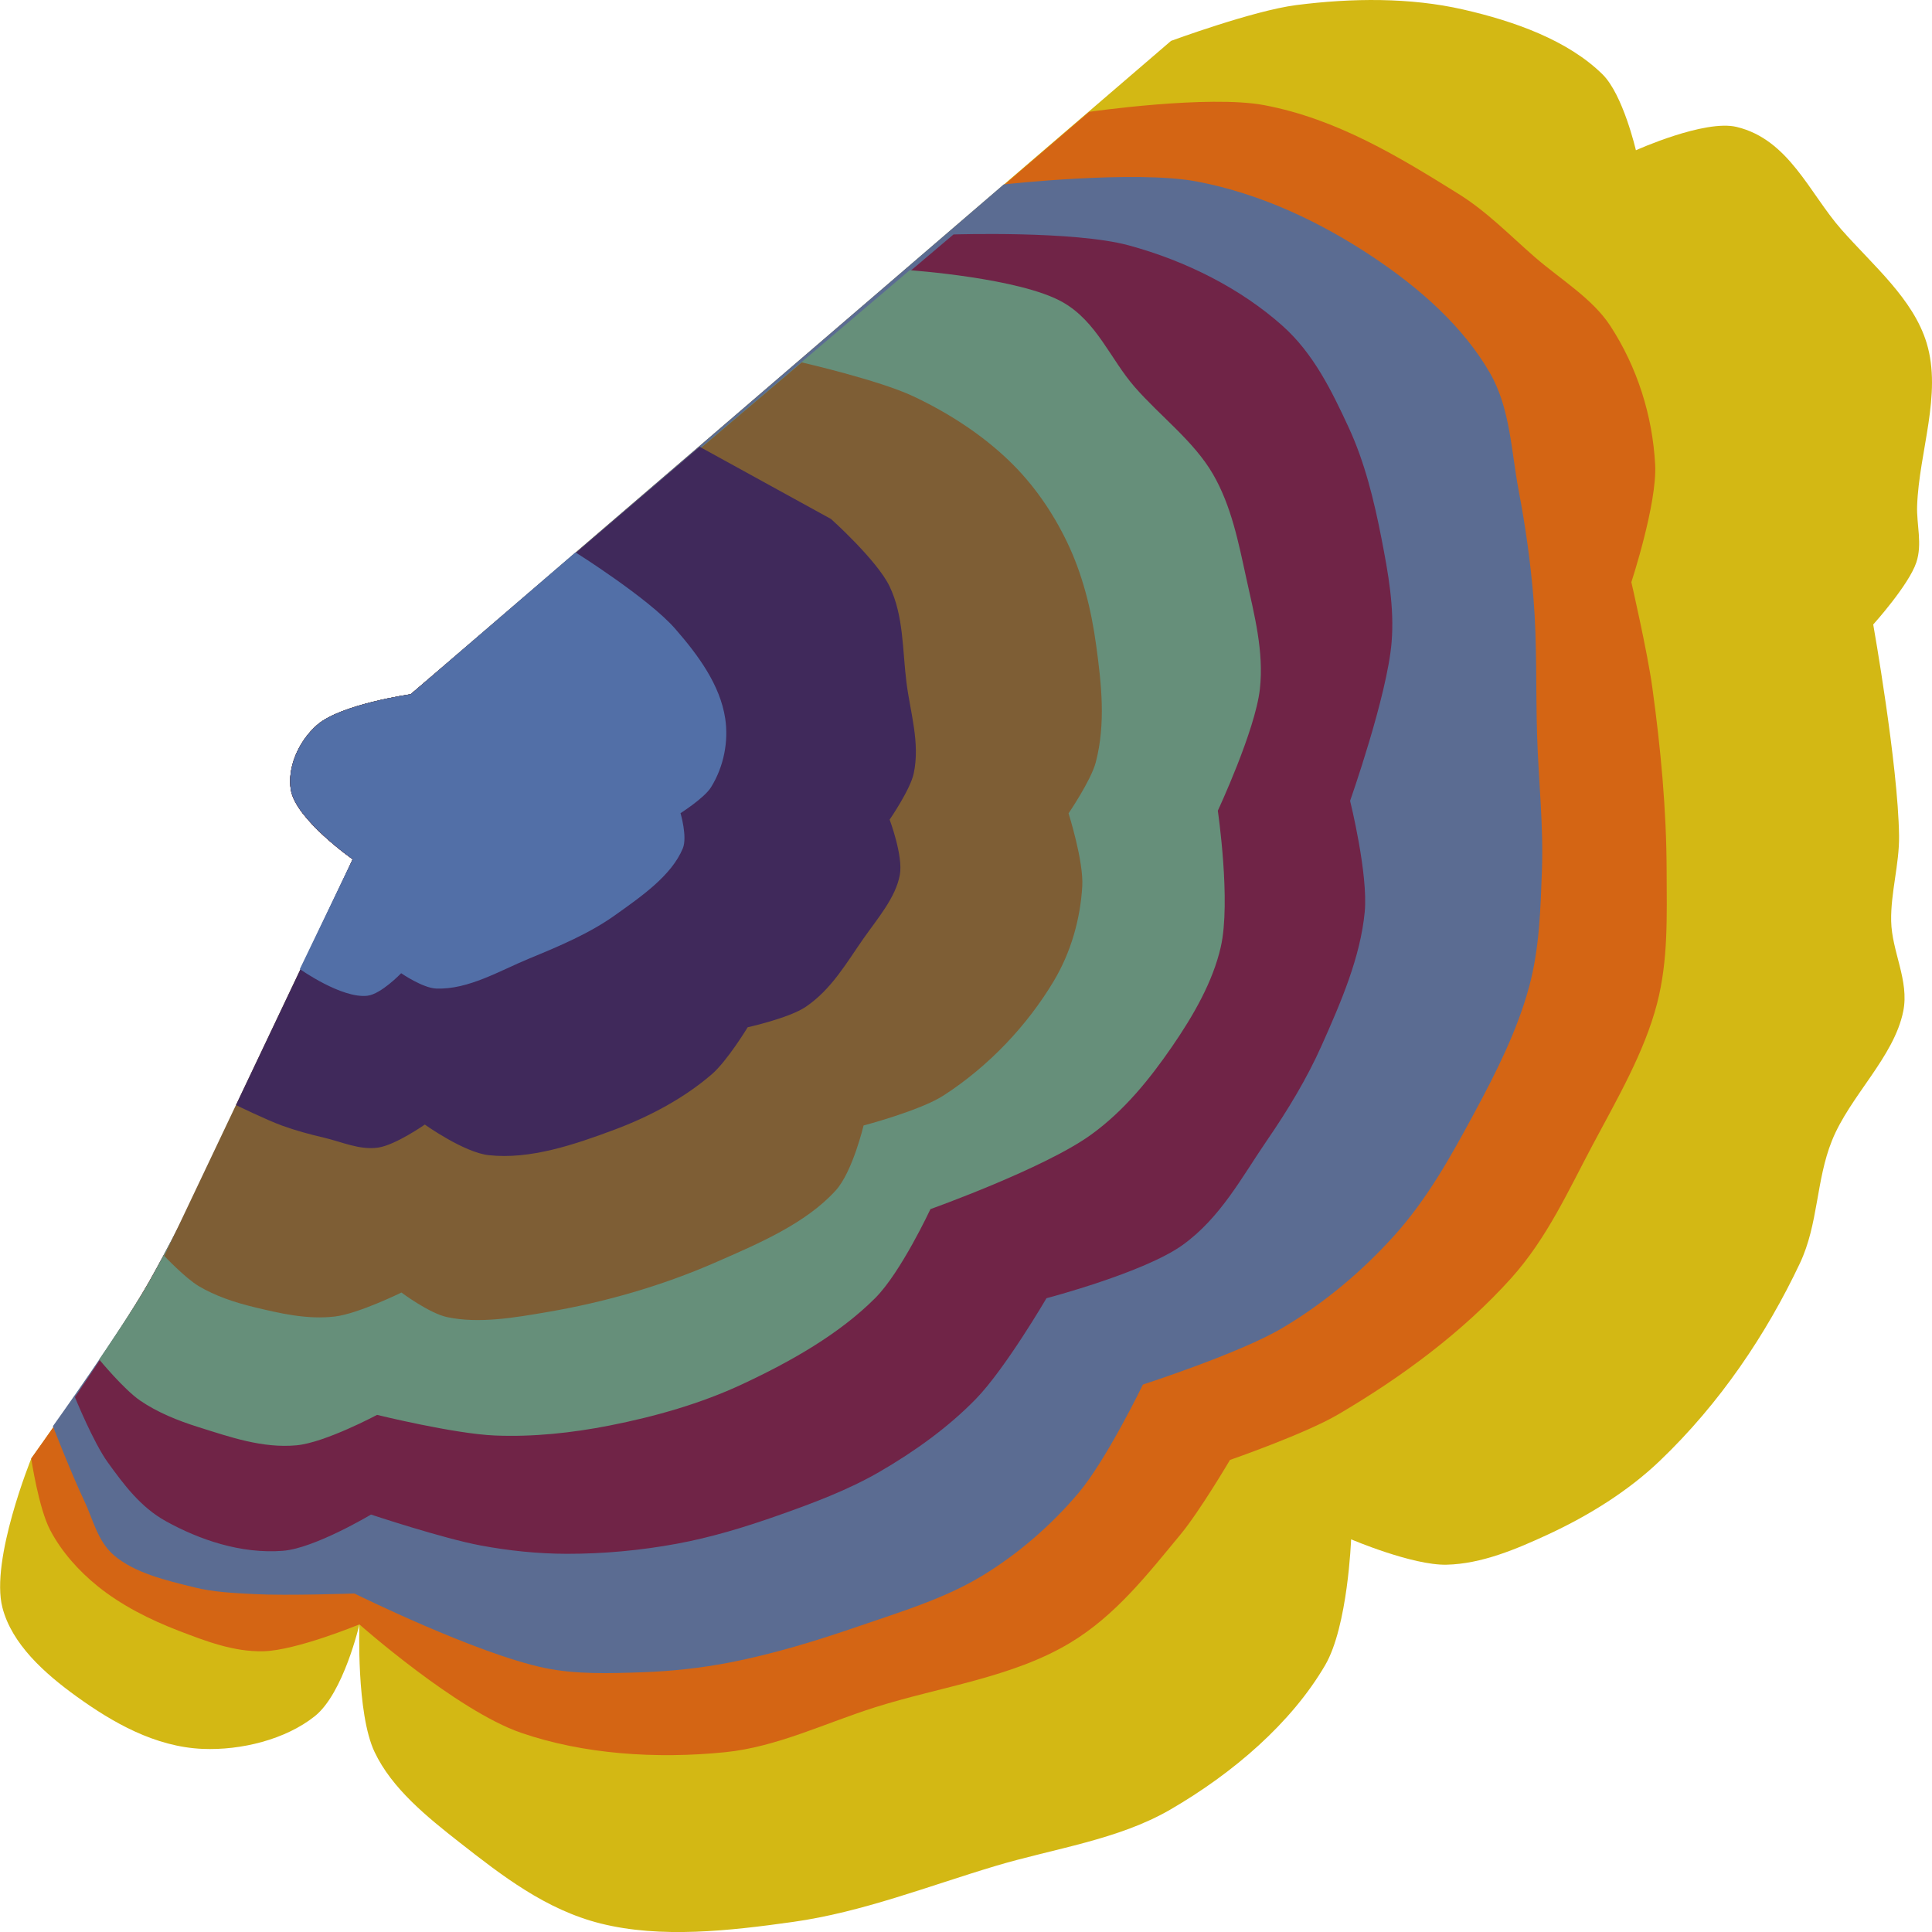
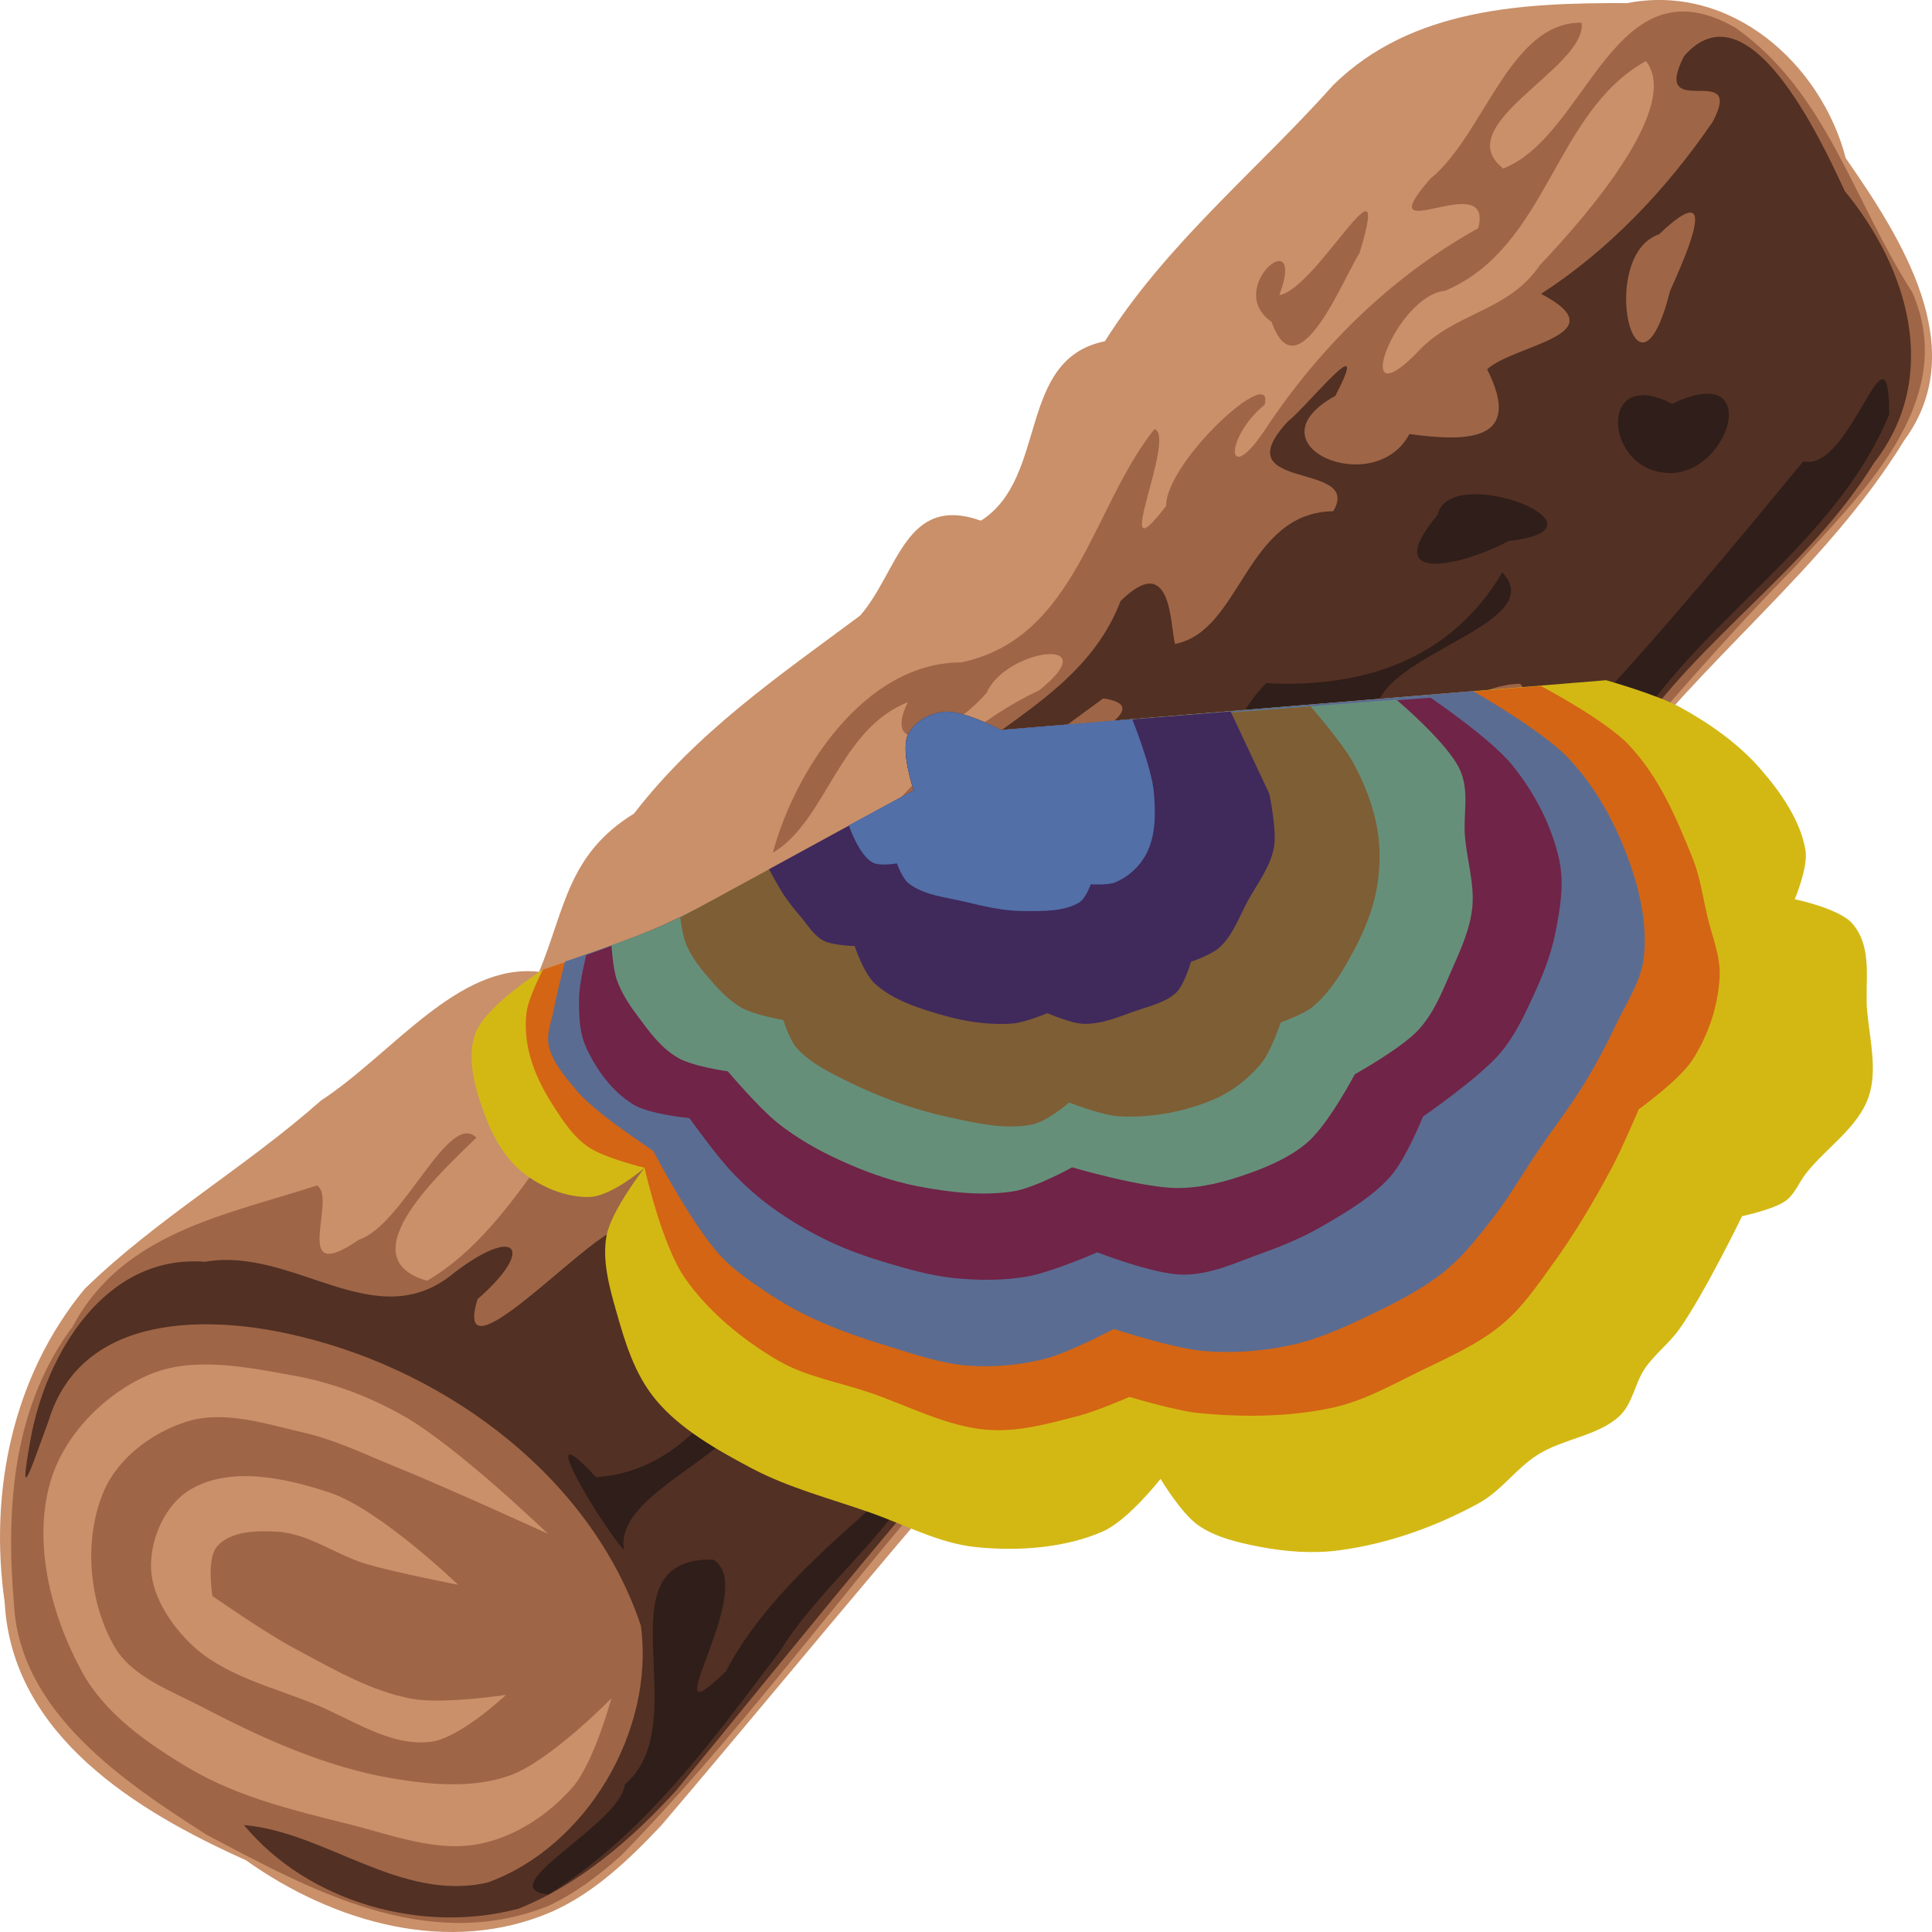
<svg xmlns="http://www.w3.org/2000/svg" width="55mm" height="55mm" viewBox="0 0 55 55" version="1.1" id="svg5">
  <defs id="defs2" />
  <g id="layer1">
-     <g id="g1292-1" transform="matrix(0.1977622,0.8775433,-1.054458,0.24437,69.27795,-37.42553)">
-       <path style="fill:#d3b814;fill-opacity:1;stroke:none;stroke-width:0.265px;stroke-linecap:butt;stroke-linejoin:miter;stroke-opacity:1" d="M 47.483,63.519 32.771,40.231 c 0,0 -0.346,-2.284 -0.209,-3.417 0.178,-1.474 0.578,-2.97 1.325,-4.253 0.736,-1.265 1.707,-2.519 2.998,-3.207 0.769,-0.41 2.58,-0.418 2.58,-0.418 0,0 -0.466,-1.942 0,-2.719 0.758,-1.267 2.559,-1.484 3.905,-2.092 1.334,-0.603 2.653,-1.445 4.114,-1.534 1.694,-0.103 3.293,0.821 4.95,1.185 0.579,0.127 1.214,0.081 1.743,0.349 0.646,0.327 1.604,1.464 1.604,1.464 0,0 4.488,0.171 6.694,0.558 0.877,0.154 1.702,0.548 2.58,0.697 0.942,0.16 1.963,-0.123 2.859,0.209 1.355,0.503 2.233,1.859 3.486,2.58 1.119,0.644 2.475,0.828 3.556,1.534 1.941,1.268 3.742,2.855 5.09,4.741 0.696,0.973 1.171,2.117 1.464,3.277 0.228,0.904 0.436,1.885 0.209,2.789 -0.221,0.882 -1.464,2.301 -1.464,2.301 0,0 2.657,0.585 3.695,1.394 1.541,1.201 2.669,2.979 3.347,4.811 0.559,1.512 0.366,3.204 0.488,4.811 0.139,1.833 0.472,3.68 0.279,5.508 -0.18,1.699 -0.432,3.494 -1.325,4.95 -0.817,1.333 -2.191,2.262 -3.486,3.138 -1.051,0.71 -2.17,1.44 -3.417,1.673 -1.33,0.249 -4.044,-0.349 -4.044,-0.349 0,0 2.006,0.803 2.51,1.673 0.514,0.887 0.532,2.095 0.209,3.068 -0.405,1.22 -1.473,2.169 -2.51,2.928 -0.958,0.702 -2.09,1.363 -3.277,1.394 -1.558,0.041 -4.393,-1.604 -4.393,-1.604 0,0 -2.98,-2.803 -4.602,-4.044 -3.676,-2.812 -11.574,-7.67 -11.574,-7.67 0,0 -1.634,1.229 -2.58,1.185 -0.697,-0.032 -1.432,-0.461 -1.813,-1.046 -0.472,-0.725 -0.279,-2.58 -0.279,-2.58 z" id="path16672-3" />
-       <path style="fill:#d46514;fill-opacity:1;stroke:none;stroke-width:0.265px;stroke-linecap:butt;stroke-linejoin:miter;stroke-opacity:1" d="M 47.483,63.519 34.374,42.741 c 0,0 0.322,-3.161 1.046,-4.532 0.945,-1.789 2.563,-3.163 4.114,-4.462 0.761,-0.638 1.662,-1.088 2.51,-1.604 0.872,-0.531 1.675,-1.232 2.65,-1.534 1.47,-0.455 3.079,-0.565 4.602,-0.349 1.216,0.173 3.451,1.29 3.451,1.29 0,0 2.257,-0.009 3.382,0.07 1.938,0.136 3.877,0.343 5.787,0.697 1.355,0.251 2.743,0.467 4.009,1.011 1.416,0.609 2.653,1.575 3.905,2.475 1.227,0.883 2.545,1.705 3.521,2.859 1.294,1.53 2.258,3.354 2.963,5.229 0.363,0.966 0.628,3.033 0.628,3.033 0,0 1.367,1.072 1.952,1.708 0.968,1.052 2.025,2.12 2.545,3.451 0.656,1.677 0.425,3.576 0.593,5.369 0.128,1.369 0.523,2.755 0.314,4.114 -0.28,1.819 -0.952,3.653 -2.057,5.125 -1.143,1.522 -4.497,3.521 -4.497,3.521 0,0 0.353,1.769 0.143,2.617 -0.191,0.77 -0.727,1.424 -1.226,2.042 -0.562,0.695 -1.211,1.341 -1.958,1.831 -0.63,0.413 -1.338,0.734 -2.073,0.898 -0.764,0.171 -2.347,0.073 -2.347,0.073 0,0 -2.98,-2.803 -4.602,-4.044 -3.676,-2.812 -11.574,-7.67 -11.574,-7.67 0,0 -1.634,1.229 -2.58,1.185 -0.697,-0.032 -1.432,-0.461 -1.813,-1.046 -0.472,-0.725 -0.279,-2.58 -0.279,-2.58 z" id="path16672-7-0" />
-       <path style="fill:#5b6c92;fill-opacity:1;stroke:none;stroke-width:0.265px;stroke-linecap:butt;stroke-linejoin:miter;stroke-opacity:1" d="M 47.483,63.519 36.001,45.354 c 0,0 0.49,-3.462 1.292,-4.976 0.845,-1.594 2.155,-2.95 3.571,-4.068 1.312,-1.036 2.814,-1.929 4.433,-2.343 1.238,-0.316 2.556,-0.091 3.833,-0.055 1.142,0.032 2.284,0.11 3.419,0.243 1.423,0.167 2.826,0.471 4.24,0.698 1.406,0.226 2.829,0.355 4.22,0.661 1.175,0.259 2.368,0.51 3.47,0.993 1.257,0.551 2.406,1.337 3.516,2.145 1.143,0.833 2.303,1.689 3.214,2.771 0.852,1.011 1.57,2.166 2.042,3.401 0.472,1.236 0.745,3.898 0.745,3.898 0,0 2.073,1.377 2.895,2.293 0.774,0.862 1.427,1.864 1.854,2.941 0.432,1.09 0.526,2.288 0.671,3.451 0.145,1.158 0.246,2.329 0.198,3.495 -0.032,0.787 -0.147,1.573 -0.327,2.339 -0.198,0.843 -0.405,1.705 -0.824,2.462 -0.93,1.682 -3.659,4.458 -3.659,4.458 0,0 -0.406,1.73 -0.695,2.568 -0.177,0.513 -0.352,1.036 -0.635,1.499 -0.424,0.696 -0.87,1.451 -1.563,1.88 -0.561,0.347 -1.278,0.33 -1.925,0.454 -0.826,0.158 -2.494,0.368 -2.494,0.368 0,0 -2.438,-2.29 -3.764,-3.304 -3.676,-2.812 -11.574,-7.67 -11.574,-7.67 0,0 -1.634,1.229 -2.58,1.185 -0.697,-0.032 -1.432,-0.461 -1.813,-1.046 -0.472,-0.725 -0.279,-2.58 -0.279,-2.58 z" id="path16672-7-8-1" />
-       <path style="fill:#702447;fill-opacity:1;stroke:none;stroke-width:0.265px;stroke-linecap:butt;stroke-linejoin:miter;stroke-opacity:1" d="M 47.483,63.519 37.185,46.932 c 0,0 0.739,-3.113 1.588,-4.433 0.899,-1.397 2.143,-2.628 3.571,-3.476 1.078,-0.64 2.36,-0.889 3.595,-1.111 1.211,-0.217 2.455,-0.233 3.685,-0.203 1.096,0.027 2.21,0.064 3.271,0.342 1.611,0.421 4.585,1.98 4.585,1.98 0,0 2.391,-0.044 3.53,0.267 1.368,0.374 2.612,1.131 3.815,1.881 0.903,0.563 1.74,1.234 2.53,1.948 0.944,0.852 2.051,1.635 2.623,2.771 0.577,1.149 0.667,3.799 0.667,3.799 0,0 1.877,1.462 2.6,2.392 0.672,0.865 1.178,1.865 1.558,2.892 0.338,0.915 0.492,1.893 0.622,2.86 0.123,0.912 0.199,1.837 0.149,2.756 -0.053,0.972 -0.212,1.944 -0.475,2.881 -0.21,0.75 -0.512,1.477 -0.874,2.167 -0.488,0.931 -1.736,2.634 -1.736,2.634 0,0 0.638,1.644 0.488,2.469 -0.198,1.094 -0.938,2.082 -1.754,2.837 -0.611,0.566 -1.436,0.867 -2.221,1.145 -0.721,0.256 -2.248,0.467 -2.248,0.467 0,0 -1.967,-1.771 -3.024,-2.565 -3.7,-2.78 -11.574,-7.67 -11.574,-7.67 0,0 -1.634,1.229 -2.58,1.185 -0.697,-0.032 -1.432,-0.461 -1.813,-1.046 -0.472,-0.725 -0.279,-2.58 -0.279,-2.58 z" id="path16672-7-8-0-4" />
-       <path style="fill:#668f7a;fill-opacity:1;stroke:none;stroke-width:0.265px;stroke-linecap:butt;stroke-linejoin:miter;stroke-opacity:1" d="m 47.483,63.519 -9.509,-15.256 c 0,0 1.023,-2.785 2.081,-3.743 0.842,-0.763 2.091,-0.891 3.128,-1.356 1.089,-0.488 2.094,-1.206 3.25,-1.505 1.112,-0.288 2.289,-0.258 3.438,-0.252 1.176,0.006 2.387,-0.033 3.517,0.292 1.245,0.358 3.451,1.783 3.451,1.783 0,0 2.895,0.183 4.22,0.711 1.018,0.405 1.918,1.096 2.73,1.831 0.829,0.751 1.631,1.59 2.136,2.589 0.705,1.394 1.144,4.546 1.144,4.546 0,0 1.733,1.119 2.343,1.925 0.86,1.137 1.359,2.539 1.712,3.92 0.301,1.177 0.373,2.417 0.325,3.631 -0.04,1.016 -0.192,2.042 -0.512,3.008 -0.341,1.031 -1.478,2.904 -1.478,2.904 0,0 0.484,1.493 0.363,2.24 -0.145,0.897 -0.74,1.672 -1.263,2.415 -0.35,0.497 -0.752,0.972 -1.235,1.342 -0.465,0.356 -1.558,0.812 -1.558,0.812 0,0 -1.326,-1.192 -2.038,-1.727 -3.701,-2.779 -11.574,-7.67 -11.574,-7.67 0,0 -1.634,1.229 -2.58,1.185 -0.697,-0.032 -1.432,-0.461 -1.813,-1.046 -0.472,-0.725 -0.279,-2.58 -0.279,-2.58 z" id="path16672-7-8-0-5-6" />
-       <path style="fill:#7e5e35;fill-opacity:1;stroke:none;stroke-width:0.265px;stroke-linecap:butt;stroke-linejoin:miter;stroke-opacity:1" d="m 47.483,63.519 -7.438,-11.953 c 0,0 1.096,-1.875 1.835,-2.659 0.779,-0.826 1.687,-1.553 2.684,-2.096 0.9,-0.491 1.898,-0.818 2.905,-1.012 1.11,-0.214 2.261,-0.234 3.389,-0.153 1.224,0.087 2.489,0.202 3.616,0.687 0.521,0.224 1.381,0.994 1.381,0.994 0,0 1.585,-0.113 2.346,0.07 0.979,0.235 1.944,0.661 2.73,1.289 1.151,0.918 2.138,2.126 2.727,3.476 0.301,0.689 0.355,2.229 0.355,2.229 0,0 1.35,0.55 1.801,1.087 0.811,0.965 1.091,2.296 1.367,3.526 0.334,1.49 0.432,3.045 0.325,4.568 -0.062,0.889 -0.125,1.836 -0.561,2.613 -0.244,0.435 -1.084,1.03 -1.084,1.03 0,0 0.346,1.23 0.264,1.846 -0.096,0.727 -0.491,1.393 -0.868,2.021 -0.285,0.474 -0.622,0.929 -1.038,1.293 -0.346,0.303 -1.18,0.712 -1.18,0.712 L 52.154,65.96 c 0,0 -1.634,1.229 -2.58,1.185 -0.697,-0.032 -1.432,-0.461 -1.813,-1.046 -0.472,-0.725 -0.279,-2.58 -0.279,-2.58 z" id="path16672-7-8-0-5-3-7" />
-       <path style="fill:#40295b;fill-opacity:1;stroke:none;stroke-width:0.265px;stroke-linecap:butt;stroke-linejoin:miter;stroke-opacity:1" d="m 47.483,63.519 -5.565,-8.847 3.166,-2.954 c 0,0 1.595,-0.938 2.487,-1.11 1.016,-0.196 2.07,0.04 3.102,0.122 0.953,0.075 1.955,-0.004 2.847,0.34 0.476,0.183 1.249,0.884 1.249,0.884 0,0 1.217,-0.141 1.775,0.057 0.674,0.24 1.179,0.818 1.705,1.302 0.621,0.572 1.341,1.114 1.695,1.881 0.226,0.489 0.213,1.603 0.213,1.603 0,0 0.892,0.718 1.193,1.193 0.534,0.841 0.857,1.828 1.012,2.813 0.175,1.113 0.325,2.34 -0.112,3.378 -0.262,0.622 -1.4,1.462 -1.4,1.462 0,0 0.423,0.873 0.376,1.331 -0.051,0.496 -0.436,0.897 -0.689,1.326 -0.205,0.348 -0.424,0.689 -0.672,1.008 -0.295,0.379 -0.966,1.068 -0.966,1.068 l -6.743,-4.416 c 0,0 -1.634,1.229 -2.58,1.185 -0.697,-0.032 -1.432,-0.461 -1.813,-1.046 -0.472,-0.725 -0.279,-2.58 -0.279,-2.58 z" id="path16672-7-8-0-5-3-9-2" />
-       <path style="fill:#526fa7;fill-opacity:1;stroke:none;stroke-width:0.265px;stroke-linecap:butt;stroke-linejoin:miter;stroke-opacity:1" d="m 47.483,63.519 -3.198,-5.05 c 0,0 1.934,-1.608 3.067,-2.116 0.979,-0.439 2.056,-0.83 3.128,-0.765 0.718,0.044 1.462,0.306 2.017,0.763 0.282,0.232 0.579,0.931 0.579,0.931 0,0 0.782,-0.043 1.101,0.144 0.761,0.448 1.184,1.338 1.578,2.128 0.378,0.758 0.555,1.606 0.719,2.436 0.167,0.845 0.53,1.751 0.265,2.571 -0.111,0.346 -0.724,0.814 -0.724,0.814 0,0 0.501,0.634 0.453,0.996 -0.09,0.677 -1.305,1.58 -1.305,1.58 l -3.009,-1.992 c 0,0 -1.634,1.229 -2.58,1.185 -0.697,-0.032 -1.432,-0.461 -1.813,-1.046 -0.472,-0.725 -0.279,-2.58 -0.279,-2.58 z" id="path16672-7-8-0-5-3-9-4-1" />
+     <g id="g897" transform="matrix(0,-1.002199,1.003624,0,18.07631,199.6053)">
+       <g id="g2549" transform="rotate(52.75142,50.96232,27.57123)">
+         <path style="fill:#c9906a;stroke-width:0.265" d="m 83.994,-65.287 c -3.098,-0.753 -5.141,-3.514 -6.044,-6.427 -1.625,-2.977 -3.134,-6.834 -1.01,-9.969 1.547,-2.77 4.056,-4.968 7.186,-5.711 2.835,-0.354 5.728,0.014 8.588,-0.203 2.41,0.172 5.462,-0.768 7.132,0.834 1.664,-0.97 2.666,-2.167 4.864,-1.948 2.838,-0.768 5.64,-0.623 8.51,-0.595 1.627,-0.337 3.109,-1.98 4.359,-0.072 2.271,0.191 3.573,-3.043 5.885,-1.929 3.064,-1.15 6.387,-1.253 9.569,-1.873 3.091,-0.395 5.715,1.414 8.034,3.193 2.702,1.331 3.335,4.714 2.272,7.26 -0.122,2.73 -0.403,6.463 -3.532,7.385 -3.975,1.55 -8.342,1.47 -12.41,2.688 -6.441,1.214 -13.014,1.594 -19.42,3.02 -6.741,1.133 -13.375,2.806 -20.043,4.269 -1.297,0.217 -2.642,0.376 -3.94,0.078 z" id="path2557" />
+         <path style="fill:#9e6547;stroke-width:0.265" d="m 83.962,-65.492 c -3.566,-1.009 -5.071,-4.475 -6.457,-7.463 -0.967,-2.636 -2.118,-5.999 -0.375,-8.543 1.466,-2.316 3.368,-4.472 6.096,-5.255 2.749,-1.268 5.384,0.123 7.933,1.008 0.244,0.649 -2.386,1.838 0.012,1.946 1.258,0.434 4.249,-1.391 4.409,-0.292 -1.203,0.16 -5.031,0.45 -3.574,2.39 3.183,0.38 6.13,-1.888 9.376,-1.452 1.389,-1.03 3.147,-0.934 3.864,0.018 3.531,-0.753 7.079,-2.174 10.744,-1.406 2.485,-0.07 -0.053,-1.514 -1.238,-0.848 -1.725,0.36 -3.497,-0.352 -1.944,-1.14 -2.032,-0.567 -3.879,1.285 -5.637,1.088 1.912,-1.483 5.35,-2.725 7.526,-1.071 3.013,1.431 5.641,-1.277 8.376,-1.957 0.388,0.557 -3.713,2.671 -1.061,1.938 0.777,-1.018 4.923,-1.38 3.97,-0.599 -1.532,0.062 -2.331,1.262 -0.343,0.545 2.676,-0.925 5.489,-1.259 8.197,-0.867 1.445,-1.134 -2.98,-1.372 -0.231,-1.941 1.973,-0.067 4.482,-2.188 6.098,-0.933 -0.637,1.118 -4.785,0.002 -4.276,1.953 2.493,0.708 6.122,-2.879 7.667,0.812 0.944,3.025 -0.307,5.87 -0.561,9.018 -0.81,3.308 -4.709,3.679 -7.491,4.205 -5.394,0.771 -10.651,2.387 -16.115,2.689 -6.378,0.82 -12.678,2.165 -18.998,3.323 -4.467,0.95 -8.868,2.276 -13.386,2.948 -0.86,0.075 -1.736,0.075 -2.582,-0.113 z m -2.222,-12.765 c 0,0 0.493,-0.942 0.953,-1.041 0.568,-0.122 1.158,0.313 1.602,0.688 0.694,0.586 0.94,1.556 1.48,2.286 0.525,0.711 1.705,2.031 1.705,2.031 0,0 -0.471,-3.048 -1.31,-4.282 -0.742,-1.091 -1.783,-2.313 -3.093,-2.469 -0.799,-0.095 -1.69,0.387 -2.186,1.021 -0.505,0.646 -0.584,1.602 -0.474,2.415 0.177,1.309 1.095,2.409 1.768,3.545 0.589,0.995 0.977,2.268 1.976,2.851 0.725,0.423 2.508,0.231 2.508,0.231 0,0 -1.596,-0.871 -2.196,-1.531 -0.819,-0.901 -1.284,-2.075 -1.794,-3.18 -0.382,-0.827 -0.94,-2.566 -0.94,-2.566 z m 4.842,10.508 c 0.901,-0.186 2.409,-1.346 2.409,-1.346 0,0 -2.485,0.371 -3.639,-0.003 -1.05,-0.341 -1.927,-1.137 -2.682,-1.943 -1.31,-1.398 -2.248,-3.13 -3.061,-4.865 -0.433,-0.925 -1.086,-1.901 -0.949,-2.913 0.197,-1.455 1.153,-2.947 2.429,-3.673 0.891,-0.507 2.109,-0.498 3.073,-0.148 1.042,0.379 1.736,1.403 2.446,2.255 0.6,0.72 1.025,1.57 1.503,2.376 0.797,1.345 2.273,4.104 2.273,4.104 0,0 -0.541,-3.511 -1.227,-5.129 -0.435,-1.024 -1.042,-1.995 -1.795,-2.814 -0.931,-1.014 -1.942,-2.184 -3.28,-2.509 -1.318,-0.32 -2.909,-0.086 -4.006,0.712 -1.483,1.079 -2.309,3.043 -2.585,4.856 -0.206,1.349 0.248,2.759 0.76,4.024 0.596,1.472 1.627,2.74 2.621,3.978 0.793,0.987 1.506,2.174 2.645,2.725 0.924,0.448 2.058,0.521 3.064,0.313 z m 16.796,-13.195 c 1.027,0.076 5.329,-0.185 2.521,-0.978 -1.012,-0.177 -4.869,0.453 -3.592,1.289 0.352,-0.118 0.711,-0.217 1.07,-0.311 z m 7.191,-0.963 c 2.929,-1.742 -3.142,-2.137 -1.776,0.464 0.624,0.125 1.197,-0.312 1.776,-0.464 z m 24.03,-3.653 c 1.915,-0.312 5.924,-1.157 5.898,-2.793 -2.962,-0.431 -5.39,2.528 -8.486,1.746 -1.187,-0.743 -4.388,1.285 -1.756,0.927 1.581,-0.319 2.768,0.649 4.345,0.119 z m -7.038,-3.321 c -0.522,-1.604 2.56,-1.696 0.635,-0.475 0.938,0.508 5.237,-1.522 2.53,0.428 -0.727,0.252 -3.851,2.16 -3.165,0.048 z" id="path2555" />
+         <path style="fill:#523023;stroke-width:0.265" d="m 83.269,-65.935 c -2.622,-1.077 -4.639,-3.758 -4.756,-6.601 1.728,1.562 2.202,4.432 4.511,5.481 2.862,0.897 6.406,-0.57 7.88,-3.179 1.416,-4.174 0.023,-9.005 -2.703,-12.362 -1.658,-2.063 -4.528,-4.338 -7.156,-2.431 -1.07,0.675 -2.3,1.554 -0.744,0.127 1.822,-1.686 4.89,-2.939 7.018,-1.041 2.287,1.18 2.544,4.652 5.425,4.526 2.238,-0.014 2.281,0.847 0.083,0.998 -2.058,1.488 3.456,0.47 4.318,0.817 -2.737,1.389 2.554,1.249 2.89,0.653 -0.592,-2.022 3.367,-1.107 4.713,-1.682 3.153,0.88 5.806,-1.284 8.806,-1.926 0.867,-0.626 5.16,0.764 3.731,-0.705 -1.759,-0.036 -5.421,0.01 -5.881,-0.903 2.651,-0.478 5.497,0.527 7.946,-1 2.039,-0.266 0.704,1.389 0.492,1.904 1.719,0.855 3.845,-1.762 5.855,-0.284 1.554,-0.634 -2.191,-2.331 0.513,-2.807 0.786,-0.023 3.616,-0.759 1.518,0.234 -2.849,-0.416 -0.914,3.028 1.016,2.136 1.185,1.186 2.449,2.13 2.868,-0.129 1.025,-0.104 3.581,1.496 2.514,-0.781 2.277,0.174 4.626,-0.207 6.831,-0.943 1.831,-0.841 -1.447,-1.038 0.479,-1.975 2.694,-0.572 1.688,4.127 1.315,5.808 0.109,2.813 -1.003,5.848 -4.013,6.649 -3.289,1.266 -6.912,0.959 -10.24,2.086 -7.057,1.503 -14.312,1.806 -21.35,3.411 -6.177,0.935 -12.224,2.513 -18.292,3.957 -1.839,0.334 -3.765,0.465 -5.587,-0.036 z m 33.959,-9.687 c 1.514,-2.342 -4.368,-2.357 -2.165,-1.284 3.147,0.516 -3.08,1.262 -0.113,1.974 0.718,0.102 2.096,0.29 2.277,-0.69 z m 5.93,0 c 0.953,-0.895 3.737,1.73 3.795,-0.808 -1.635,-1.196 -4.31,-0.235 -5.704,0.681 0.323,1.052 1.251,0.426 1.91,0.127 z m -18.554,-1.984 c 1.205,-0.294 4.934,-0.959 3.846,-2.02 -1.533,0.593 -5.895,0.97 -5.295,2.426 0.505,0.037 1.063,-0.045 1.449,-0.406 z m 32.48,-5.131 c 0.922,-0.509 3.236,-1.754 0.732,-1.474 -1.78,-0.593 -3.807,3.935 -0.732,1.474 z" id="path2553" />
+         <path style="fill:#2f1e19;stroke-width:0.265" d="m 84.195,-65.741 c -1.258,-1.169 2.865,-0.343 3.614,-1.177 2.712,-0.125 3.295,-5.615 5.859,-3.567 0.609,1.433 -4.734,3.128 -1.633,2.747 2.54,-1.182 5.563,-1.078 8.244,-1.406 -1.818,1.143 -4.553,1.053 -6.678,1.878 -3.058,0.856 -6.189,1.823 -9.405,1.526 z m 18.499,-4.025 c 1.971,-0.336 5.5,-0.646 4.81,-3.536 1.34,0.258 5.01,-2.079 1.783,-1.591 -1.147,0.867 -2.605,0.723 -3.196,-0.063 -3.466,0.165 4.135,-2.607 1.03,-1.928 -1.325,1.114 -5.206,0.288 -3.923,2.376 -0.693,1.995 -3.649,1.546 -5.698,2.624 -1.909,0.472 3.502,-1.954 0.309,-1.544 -1.767,1.094 -5.188,-0.292 -5.988,1.193 -0.08,-1.017 0.355,-4.872 0.622,-2.123 2.275,1.517 5.516,0.363 7.006,-1.711 2.368,-1.91 6.496,0.218 8.815,-2.294 1.04,-1.034 5.701,-1.283 3.191,-3.016 1.411,-1.386 4.691,-0.934 2.813,1.021 1.733,2.566 4.854,-0.167 6.957,-0.448 2.105,1.782 4.58,2.639 7.237,1.549 0.193,1.843 -3.485,0.071 -4.926,0.746 -2.002,-0.076 -5.352,3.286 -6.291,0.269 -2.711,-1.422 -4.684,2.709 -4.012,3.789 -2.087,-0.091 -1.384,3.598 0.42,1.677 2.19,-0.227 4.385,-0.922 6.477,-0.382 2.695,-0.783 5.4,-1.209 8.179,-1.533 2.976,-0.527 5.92,-1.214 8.86,-1.909 0.875,1.086 4.528,-1.957 2.749,0.41 -3.43,2.006 -7.616,1.392 -11.265,2.751 -6.667,1.443 -13.54,1.638 -20.19,3.175 -1.897,0.302 -3.839,0.935 -5.767,0.497 z m 31.168,-8.939 c -1.319,-1.172 0.336,-3.585 1.331,-1.447 2.894,0.593 -0.01,2.667 -1.331,1.447 z m -4.72,-1.155 c -1.298,-0.192 -3.78,-1.202 -1.154,-1.809 1.203,-1.011 3.946,3.479 1.154,1.809 z" id="path2551" />
+       </g>
+       <g id="g1292-1" transform="matrix(-0.4994932,-0.2149096,0.2547979,-0.6012848,185.9639,58.7778)">
+         <path style="fill:#d3b814;fill-opacity:1;stroke:none;stroke-width:0.265px;stroke-linecap:butt;stroke-linejoin:miter;stroke-opacity:1" d="M 47.483,63.519 32.771,40.231 c 0,0 -0.346,-2.284 -0.209,-3.417 0.178,-1.474 0.578,-2.97 1.325,-4.253 0.736,-1.265 1.707,-2.519 2.998,-3.207 0.769,-0.41 2.58,-0.418 2.58,-0.418 0,0 -0.466,-1.942 0,-2.719 0.758,-1.267 2.559,-1.484 3.905,-2.092 1.334,-0.603 2.653,-1.445 4.114,-1.534 1.694,-0.103 3.293,0.821 4.95,1.185 0.579,0.127 1.214,0.081 1.743,0.349 0.646,0.327 1.604,1.464 1.604,1.464 0,0 4.488,0.171 6.694,0.558 0.877,0.154 1.702,0.548 2.58,0.697 0.942,0.16 1.963,-0.123 2.859,0.209 1.355,0.503 2.233,1.859 3.486,2.58 1.119,0.644 2.475,0.828 3.556,1.534 1.941,1.268 3.742,2.855 5.09,4.741 0.696,0.973 1.171,2.117 1.464,3.277 0.228,0.904 0.436,1.885 0.209,2.789 -0.221,0.882 -1.464,2.301 -1.464,2.301 0,0 2.657,0.585 3.695,1.394 1.541,1.201 2.669,2.979 3.347,4.811 0.559,1.512 0.366,3.204 0.488,4.811 0.139,1.833 0.472,3.68 0.279,5.508 -0.18,1.699 -0.432,3.494 -1.325,4.95 -0.817,1.333 -2.191,2.262 -3.486,3.138 -1.051,0.71 -2.17,1.44 -3.417,1.673 -1.33,0.249 -4.044,-0.349 -4.044,-0.349 0,0 2.006,0.803 2.51,1.673 0.514,0.887 0.532,2.095 0.209,3.068 -0.405,1.22 -1.473,2.169 -2.51,2.928 -0.958,0.702 -2.09,1.363 -3.277,1.394 -1.558,0.041 -4.393,-1.604 -4.393,-1.604 0,0 -2.98,-2.803 -4.602,-4.044 -3.676,-2.812 -11.574,-7.67 -11.574,-7.67 0,0 -1.634,1.229 -2.58,1.185 -0.697,-0.032 -1.432,-0.461 -1.813,-1.046 -0.472,-0.725 -0.279,-2.58 -0.279,-2.58 z" id="path16672-3" />
+         <path style="fill:#d46514;fill-opacity:1;stroke:none;stroke-width:0.265px;stroke-linecap:butt;stroke-linejoin:miter;stroke-opacity:1" d="M 47.483,63.519 34.374,42.741 c 0,0 0.322,-3.161 1.046,-4.532 0.945,-1.789 2.563,-3.163 4.114,-4.462 0.761,-0.638 1.662,-1.088 2.51,-1.604 0.872,-0.531 1.675,-1.232 2.65,-1.534 1.47,-0.455 3.079,-0.565 4.602,-0.349 1.216,0.173 3.451,1.29 3.451,1.29 0,0 2.257,-0.009 3.382,0.07 1.938,0.136 3.877,0.343 5.787,0.697 1.355,0.251 2.743,0.467 4.009,1.011 1.416,0.609 2.653,1.575 3.905,2.475 1.227,0.883 2.545,1.705 3.521,2.859 1.294,1.53 2.258,3.354 2.963,5.229 0.363,0.966 0.628,3.033 0.628,3.033 0,0 1.367,1.072 1.952,1.708 0.968,1.052 2.025,2.12 2.545,3.451 0.656,1.677 0.425,3.576 0.593,5.369 0.128,1.369 0.523,2.755 0.314,4.114 -0.28,1.819 -0.952,3.653 -2.057,5.125 -1.143,1.522 -4.497,3.521 -4.497,3.521 0,0 0.353,1.769 0.143,2.617 -0.191,0.77 -0.727,1.424 -1.226,2.042 -0.562,0.695 -1.211,1.341 -1.958,1.831 -0.63,0.413 -1.338,0.734 -2.073,0.898 -0.764,0.171 -2.347,0.073 -2.347,0.073 0,0 -2.98,-2.803 -4.602,-4.044 -3.676,-2.812 -11.574,-7.67 -11.574,-7.67 0,0 -1.634,1.229 -2.58,1.185 -0.697,-0.032 -1.432,-0.461 -1.813,-1.046 -0.472,-0.725 -0.279,-2.58 -0.279,-2.58 z" id="path16672-7-0" />
+         <path style="fill:#5b6c92;fill-opacity:1;stroke:none;stroke-width:0.265px;stroke-linecap:butt;stroke-linejoin:miter;stroke-opacity:1" d="M 47.483,63.519 36.001,45.354 c 0,0 0.49,-3.462 1.292,-4.976 0.845,-1.594 2.155,-2.95 3.571,-4.068 1.312,-1.036 2.814,-1.929 4.433,-2.343 1.238,-0.316 2.556,-0.091 3.833,-0.055 1.142,0.032 2.284,0.11 3.419,0.243 1.423,0.167 2.826,0.471 4.24,0.698 1.406,0.226 2.829,0.355 4.22,0.661 1.175,0.259 2.368,0.51 3.47,0.993 1.257,0.551 2.406,1.337 3.516,2.145 1.143,0.833 2.303,1.689 3.214,2.771 0.852,1.011 1.57,2.166 2.042,3.401 0.472,1.236 0.745,3.898 0.745,3.898 0,0 2.073,1.377 2.895,2.293 0.774,0.862 1.427,1.864 1.854,2.941 0.432,1.09 0.526,2.288 0.671,3.451 0.145,1.158 0.246,2.329 0.198,3.495 -0.032,0.787 -0.147,1.573 -0.327,2.339 -0.198,0.843 -0.405,1.705 -0.824,2.462 -0.93,1.682 -3.659,4.458 -3.659,4.458 0,0 -0.406,1.73 -0.695,2.568 -0.177,0.513 -0.352,1.036 -0.635,1.499 -0.424,0.696 -0.87,1.451 -1.563,1.88 -0.561,0.347 -1.278,0.33 -1.925,0.454 -0.826,0.158 -2.494,0.368 -2.494,0.368 0,0 -2.438,-2.29 -3.764,-3.304 -3.676,-2.812 -11.574,-7.67 -11.574,-7.67 0,0 -1.634,1.229 -2.58,1.185 -0.697,-0.032 -1.432,-0.461 -1.813,-1.046 -0.472,-0.725 -0.279,-2.58 -0.279,-2.58 z" id="path16672-7-8-1" />
+         <path style="fill:#702447;fill-opacity:1;stroke:none;stroke-width:0.265px;stroke-linecap:butt;stroke-linejoin:miter;stroke-opacity:1" d="M 47.483,63.519 37.185,46.932 c 0,0 0.739,-3.113 1.588,-4.433 0.899,-1.397 2.143,-2.628 3.571,-3.476 1.078,-0.64 2.36,-0.889 3.595,-1.111 1.211,-0.217 2.455,-0.233 3.685,-0.203 1.096,0.027 2.21,0.064 3.271,0.342 1.611,0.421 4.585,1.98 4.585,1.98 0,0 2.391,-0.044 3.53,0.267 1.368,0.374 2.612,1.131 3.815,1.881 0.903,0.563 1.74,1.234 2.53,1.948 0.944,0.852 2.051,1.635 2.623,2.771 0.577,1.149 0.667,3.799 0.667,3.799 0,0 1.877,1.462 2.6,2.392 0.672,0.865 1.178,1.865 1.558,2.892 0.338,0.915 0.492,1.893 0.622,2.86 0.123,0.912 0.199,1.837 0.149,2.756 -0.053,0.972 -0.212,1.944 -0.475,2.881 -0.21,0.75 -0.512,1.477 -0.874,2.167 -0.488,0.931 -1.736,2.634 -1.736,2.634 0,0 0.638,1.644 0.488,2.469 -0.198,1.094 -0.938,2.082 -1.754,2.837 -0.611,0.566 -1.436,0.867 -2.221,1.145 -0.721,0.256 -2.248,0.467 -2.248,0.467 0,0 -1.967,-1.771 -3.024,-2.565 -3.7,-2.78 -11.574,-7.67 -11.574,-7.67 0,0 -1.634,1.229 -2.58,1.185 -0.697,-0.032 -1.432,-0.461 -1.813,-1.046 -0.472,-0.725 -0.279,-2.58 -0.279,-2.58 z" id="path16672-7-8-0-4" />
+         <path style="fill:#668f7a;fill-opacity:1;stroke:none;stroke-width:0.265px;stroke-linecap:butt;stroke-linejoin:miter;stroke-opacity:1" d="m 47.483,63.519 -9.509,-15.256 c 0,0 1.023,-2.785 2.081,-3.743 0.842,-0.763 2.091,-0.891 3.128,-1.356 1.089,-0.488 2.094,-1.206 3.25,-1.505 1.112,-0.288 2.289,-0.258 3.438,-0.252 1.176,0.006 2.387,-0.033 3.517,0.292 1.245,0.358 3.451,1.783 3.451,1.783 0,0 2.895,0.183 4.22,0.711 1.018,0.405 1.918,1.096 2.73,1.831 0.829,0.751 1.631,1.59 2.136,2.589 0.705,1.394 1.144,4.546 1.144,4.546 0,0 1.733,1.119 2.343,1.925 0.86,1.137 1.359,2.539 1.712,3.92 0.301,1.177 0.373,2.417 0.325,3.631 -0.04,1.016 -0.192,2.042 -0.512,3.008 -0.341,1.031 -1.478,2.904 -1.478,2.904 0,0 0.484,1.493 0.363,2.24 -0.145,0.897 -0.74,1.672 -1.263,2.415 -0.35,0.497 -0.752,0.972 -1.235,1.342 -0.465,0.356 -1.558,0.812 -1.558,0.812 0,0 -1.326,-1.192 -2.038,-1.727 -3.701,-2.779 -11.574,-7.67 -11.574,-7.67 0,0 -1.634,1.229 -2.58,1.185 -0.697,-0.032 -1.432,-0.461 -1.813,-1.046 -0.472,-0.725 -0.279,-2.58 -0.279,-2.58 z" id="path16672-7-8-0-5-6" />
+         <path style="fill:#7e5e35;fill-opacity:1;stroke:none;stroke-width:0.265px;stroke-linecap:butt;stroke-linejoin:miter;stroke-opacity:1" d="m 47.483,63.519 -7.438,-11.953 c 0,0 1.096,-1.875 1.835,-2.659 0.779,-0.826 1.687,-1.553 2.684,-2.096 0.9,-0.491 1.898,-0.818 2.905,-1.012 1.11,-0.214 2.261,-0.234 3.389,-0.153 1.224,0.087 2.489,0.202 3.616,0.687 0.521,0.224 1.381,0.994 1.381,0.994 0,0 1.585,-0.113 2.346,0.07 0.979,0.235 1.944,0.661 2.73,1.289 1.151,0.918 2.138,2.126 2.727,3.476 0.301,0.689 0.355,2.229 0.355,2.229 0,0 1.35,0.55 1.801,1.087 0.811,0.965 1.091,2.296 1.367,3.526 0.334,1.49 0.432,3.045 0.325,4.568 -0.062,0.889 -0.125,1.836 -0.561,2.613 -0.244,0.435 -1.084,1.03 -1.084,1.03 0,0 0.346,1.23 0.264,1.846 -0.096,0.727 -0.491,1.393 -0.868,2.021 -0.285,0.474 -0.622,0.929 -1.038,1.293 -0.346,0.303 -1.18,0.712 -1.18,0.712 L 52.154,65.96 c 0,0 -1.634,1.229 -2.58,1.185 -0.697,-0.032 -1.432,-0.461 -1.813,-1.046 -0.472,-0.725 -0.279,-2.58 -0.279,-2.58 z" id="path16672-7-8-0-5-3-7" />
+         <path style="fill:#40295b;fill-opacity:1;stroke:none;stroke-width:0.265px;stroke-linecap:butt;stroke-linejoin:miter;stroke-opacity:1" d="m 47.483,63.519 -5.565,-8.847 3.166,-2.954 c 0,0 1.595,-0.938 2.487,-1.11 1.016,-0.196 2.07,0.04 3.102,0.122 0.953,0.075 1.955,-0.004 2.847,0.34 0.476,0.183 1.249,0.884 1.249,0.884 0,0 1.217,-0.141 1.775,0.057 0.674,0.24 1.179,0.818 1.705,1.302 0.621,0.572 1.341,1.114 1.695,1.881 0.226,0.489 0.213,1.603 0.213,1.603 0,0 0.892,0.718 1.193,1.193 0.534,0.841 0.857,1.828 1.012,2.813 0.175,1.113 0.325,2.34 -0.112,3.378 -0.262,0.622 -1.4,1.462 -1.4,1.462 0,0 0.423,0.873 0.376,1.331 -0.051,0.496 -0.436,0.897 -0.689,1.326 -0.205,0.348 -0.424,0.689 -0.672,1.008 -0.295,0.379 -0.966,1.068 -0.966,1.068 l -6.743,-4.416 c 0,0 -1.634,1.229 -2.58,1.185 -0.697,-0.032 -1.432,-0.461 -1.813,-1.046 -0.472,-0.725 -0.279,-2.58 -0.279,-2.58 z" id="path16672-7-8-0-5-3-9-2" />
+         <path style="fill:#526fa7;fill-opacity:1;stroke:none;stroke-width:0.265px;stroke-linecap:butt;stroke-linejoin:miter;stroke-opacity:1" d="m 47.483,63.519 -3.198,-5.05 c 0,0 1.934,-1.608 3.067,-2.116 0.979,-0.439 2.056,-0.83 3.128,-0.765 0.718,0.044 1.462,0.306 2.017,0.763 0.282,0.232 0.579,0.931 0.579,0.931 0,0 0.782,-0.043 1.101,0.144 0.761,0.448 1.184,1.338 1.578,2.128 0.378,0.758 0.555,1.606 0.719,2.436 0.167,0.845 0.53,1.751 0.265,2.571 -0.111,0.346 -0.724,0.814 -0.724,0.814 0,0 0.501,0.634 0.453,0.996 -0.09,0.677 -1.305,1.58 -1.305,1.58 l -3.009,-1.992 c 0,0 -1.634,1.229 -2.58,1.185 -0.697,-0.032 -1.432,-0.461 -1.813,-1.046 -0.472,-0.725 -0.279,-2.58 -0.279,-2.58 z" id="path16672-7-8-0-5-3-9-4-1" />
+       </g>
    </g>
  </g>
</svg>
